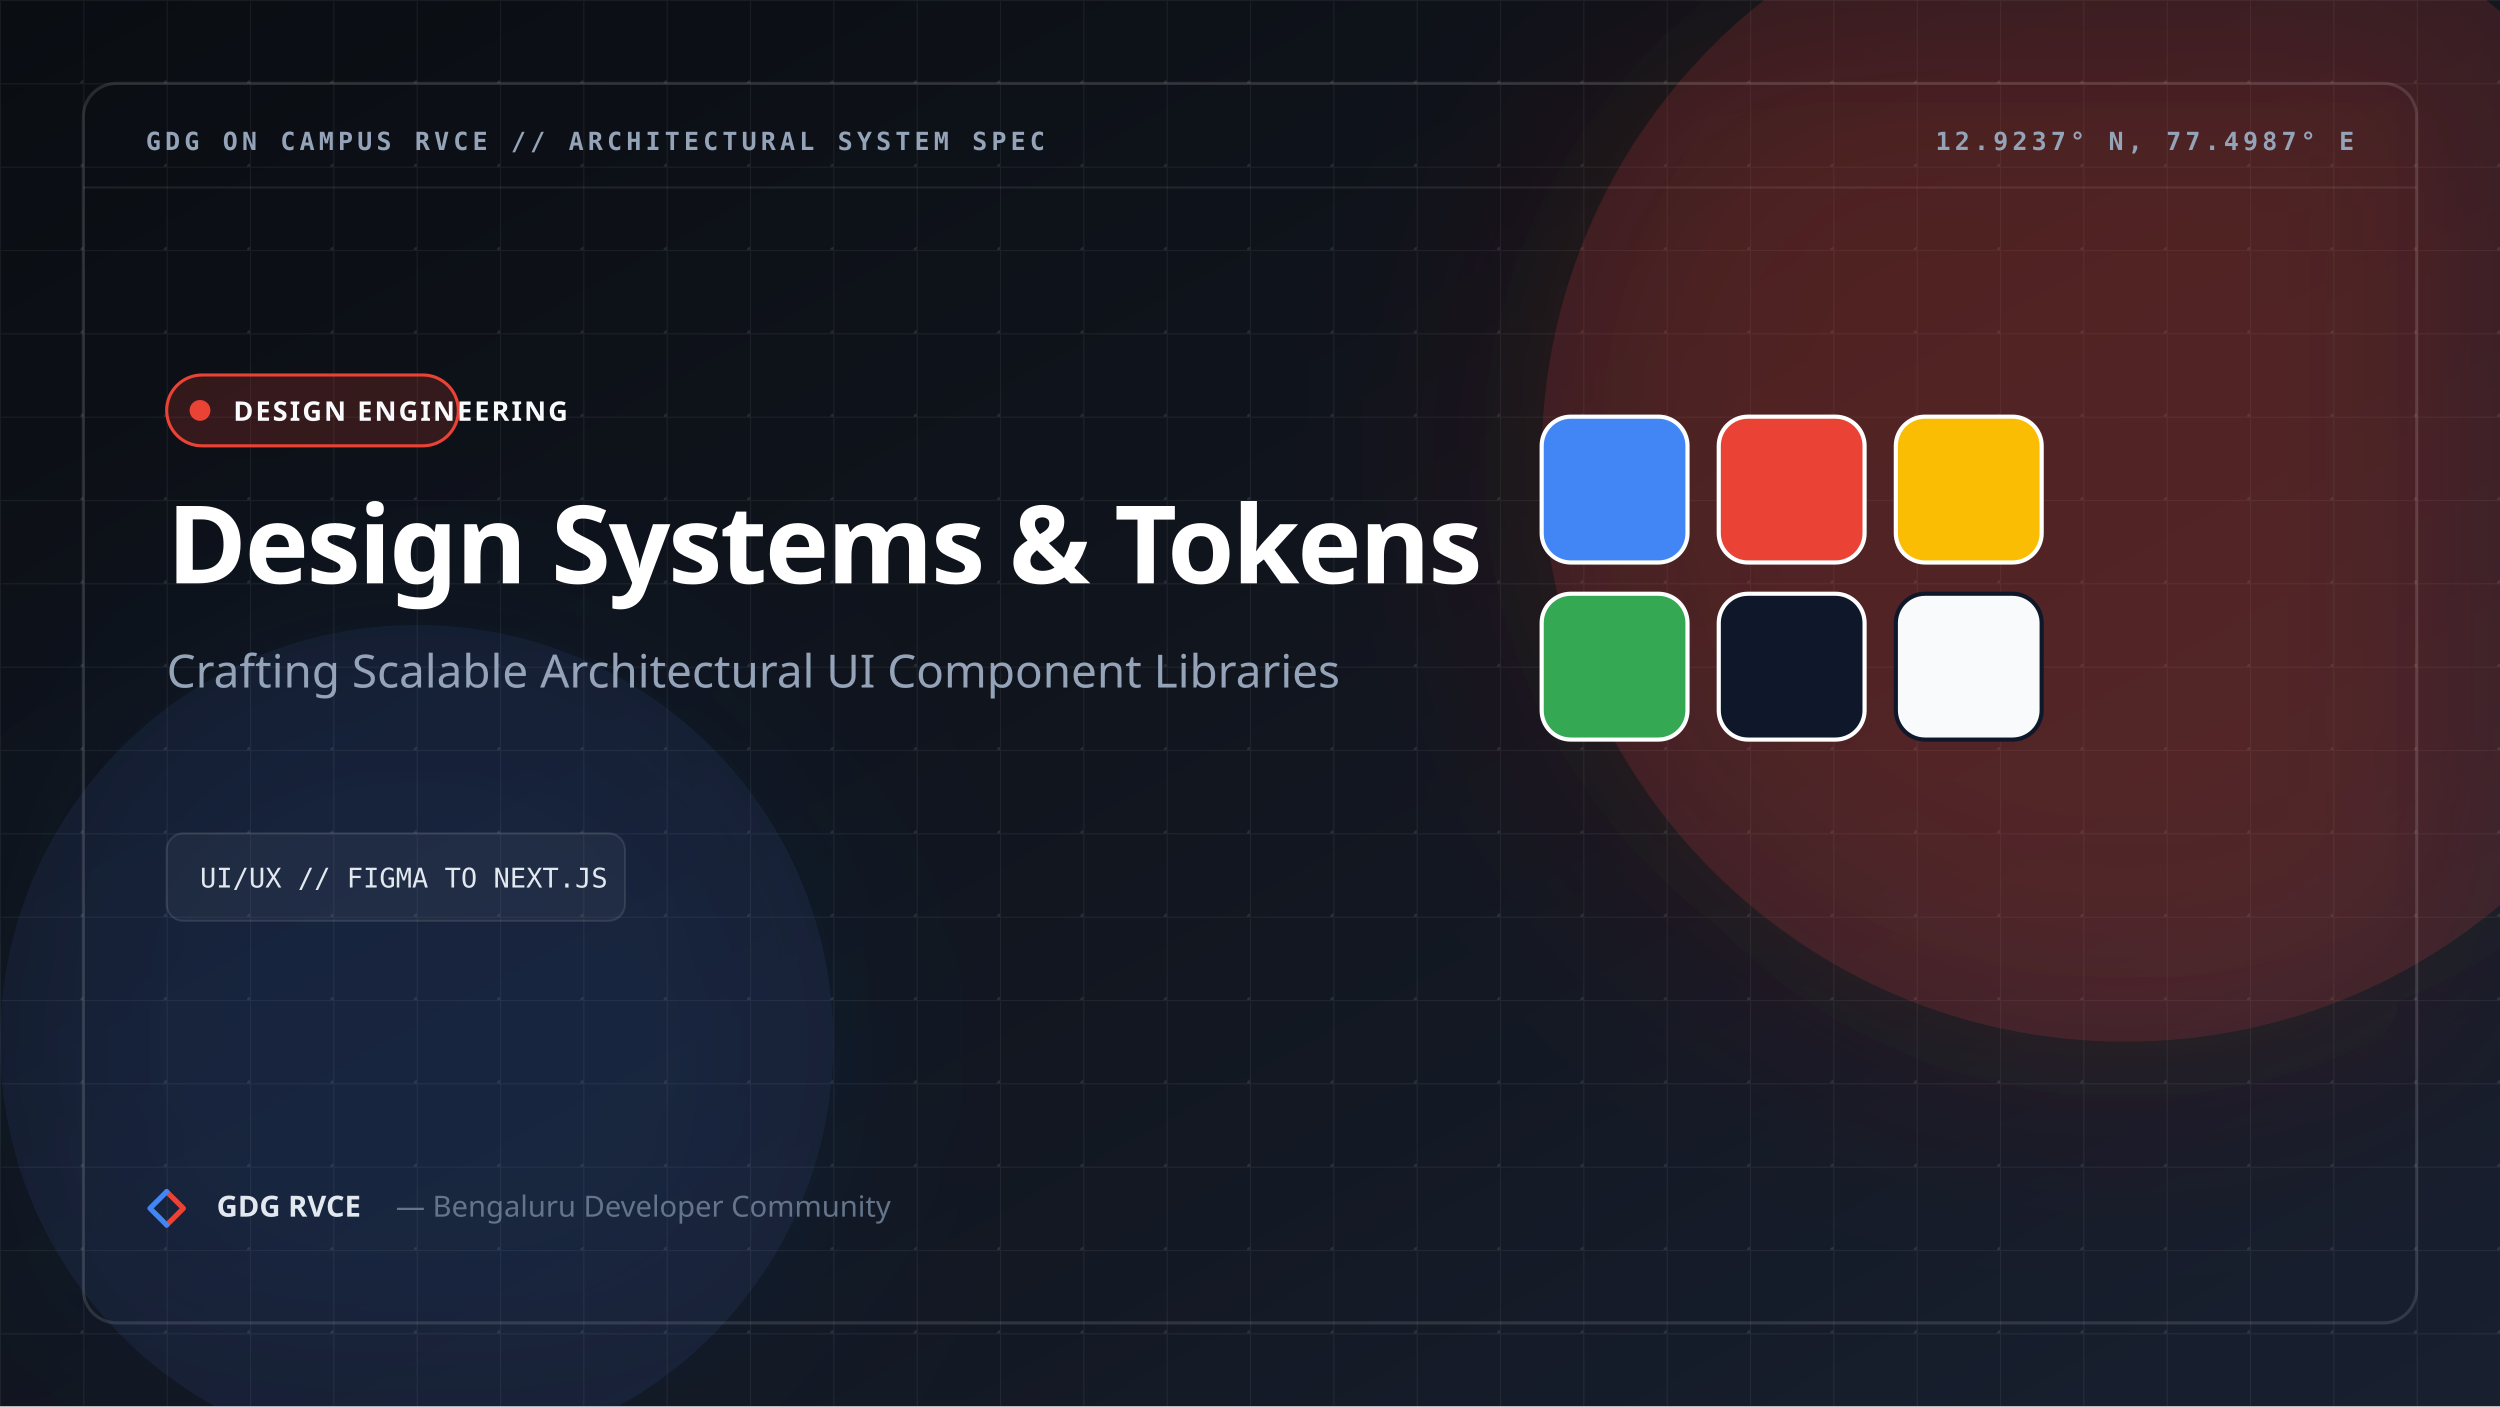
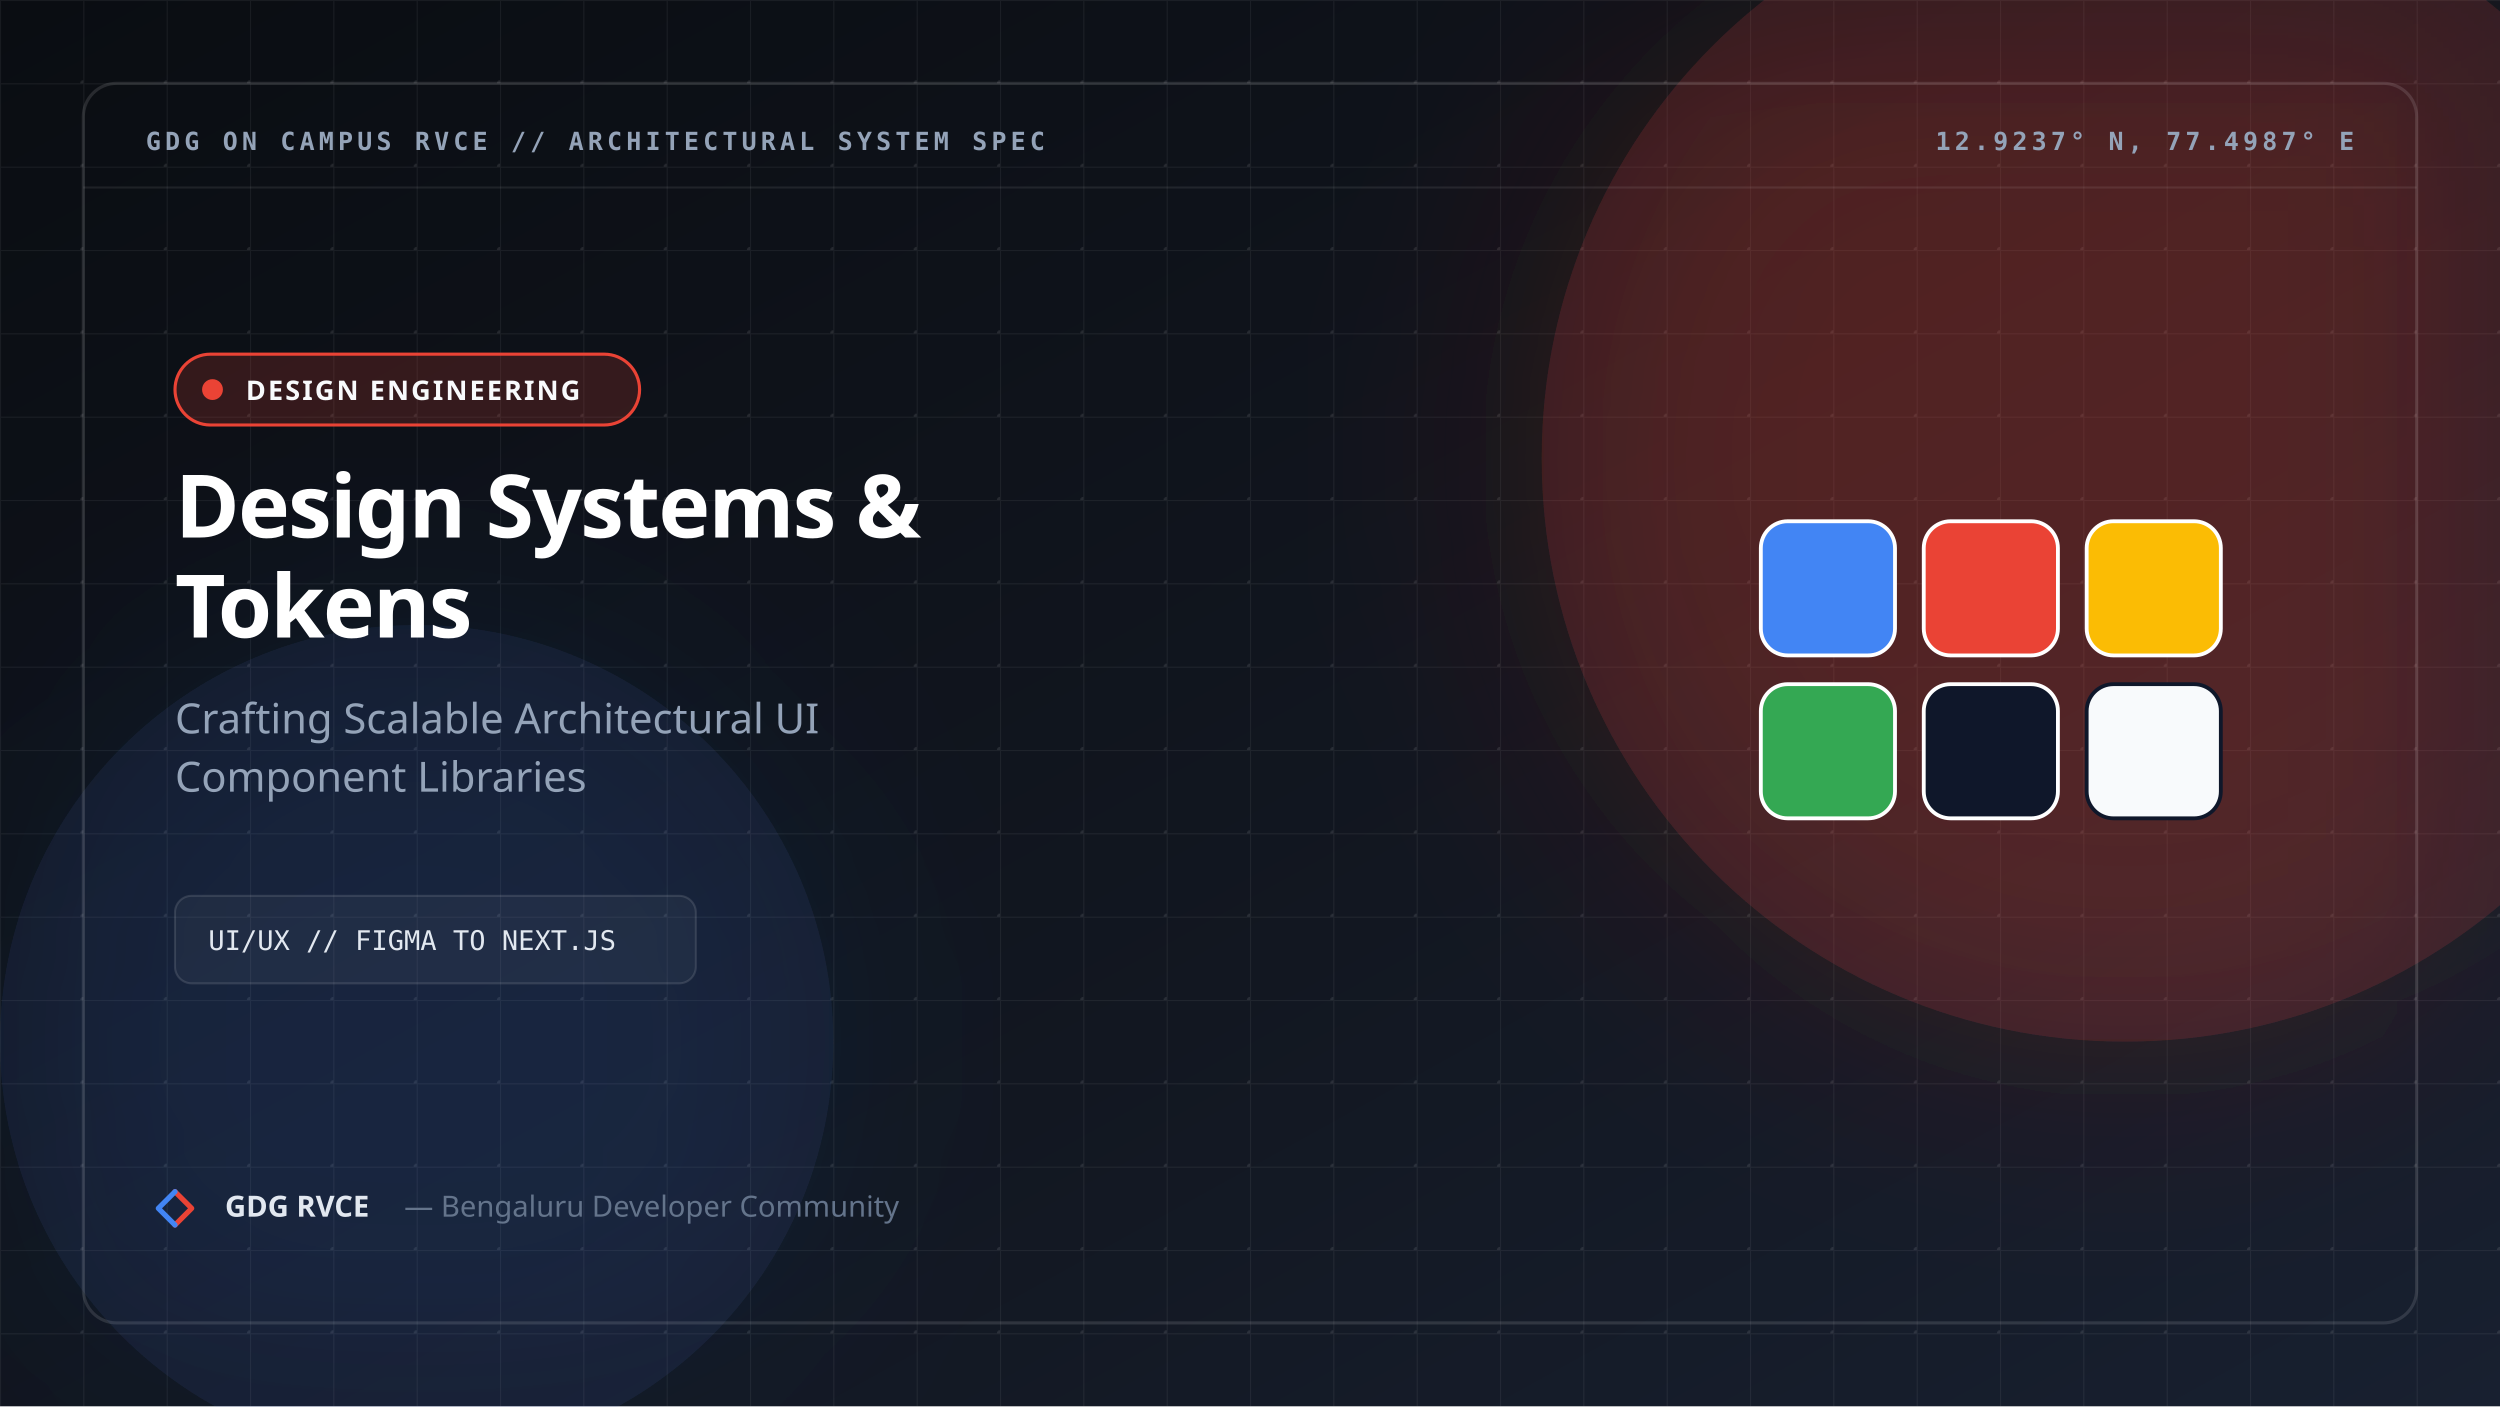
<svg xmlns="http://www.w3.org/2000/svg" viewBox="0 0 1200 675" width="1200px" height="675px" fill="none">
  <defs>
    <linearGradient id="bgGrad" x1="0" y1="0" x2="1" y2="1">
      <stop offset="0%" stop-color="#0A0D12" />
      <stop offset="60%" stop-color="#121721" />
      <stop offset="100%" stop-color="#182030" />
    </linearGradient>
    <linearGradient id="accentGrad" x1="0" y1="0" x2="1" y2="1">
      <stop offset="0%" stop-color="#EA4335" />
      <stop offset="100%" stop-color="#FFFFFF" stop-opacity="0.8" />
    </linearGradient>
    <filter id="softGlow" x="-20%" y="-20%" width="140%" height="140%">
      <feGaussianBlur stdDeviation="60" result="blur" />
      <feComposite in="SourceGraphic" in2="blur" operator="over" />
    </filter>
    <pattern id="gridPattern" width="40" height="40" patternUnits="userSpaceOnUse">
      <path d="M 40 0 L 0 0 0 40" fill="none" stroke="rgba(255,255,255,0.06)" stroke-width="1" />
      <circle cx="40" cy="40" r="1.5" fill="rgba(255,255,255,0.1)" />
    </pattern>
  </defs>
  <rect width="1200" height="675" fill="url(#bgGrad)" />
  <rect width="1200" height="675" fill="url(#gridPattern)" />
  <circle cx="1020" cy="220" r="280" fill="#EA4335" fill-opacity="0.16" filter="url(#softGlow)" />
  <circle cx="200" cy="500" r="200" fill="#4285F4" fill-opacity="0.08" filter="url(#softGlow)" />
  <rect x="40" y="40" width="1120" height="595" rx="16" fill="none" stroke="rgba(255,255,255,0.12)" stroke-width="1.5" />
  <line x1="40" y1="90" x2="1160" y2="90" stroke="rgba(255,255,255,0.08)" stroke-width="1" />
  <text x="70" y="72" font-family="monospace" font-size="12" font-weight="600" fill="#94A3B8" letter-spacing="2">GDG ON CAMPUS RVCE // ARCHITECTURAL SYSTEM SPEC</text>
  <text x="1130" y="72" font-family="monospace" font-size="12" font-weight="600" fill="#94A3B8" text-anchor="end" letter-spacing="2">12.9237° N, 77.4987° E</text>
-   <g transform="translate(80, 180)">
-     <rect x="0" y="0" width="140" height="34" rx="17" fill="#EA4335" fill-opacity="0.18" stroke="#EA4335" stroke-width="1.5" />
-     <circle cx="16" cy="17" r="5" fill="#EA4335" />
-     <text x="32" y="22" font-family="sans-serif" font-size="13" font-weight="bold" fill="#F8FAFC" letter-spacing="1">DESIGN ENGINEERING</text>
-     <text x="0" y="100" font-family="sans-serif" font-size="52" font-weight="800" fill="#FFFFFF" letter-spacing="-1">Design Systems &amp; Tokens</text>
-     <text x="0" y="150" font-family="sans-serif" font-size="22" font-weight="500" fill="#94A3B8">Crafting Scalable Architectural UI Component Libraries</text>
-     <g transform="translate(0, 220)">
-       <rect x="0" y="0" width="220" height="42" rx="8" fill="rgba(255,255,255,0.04)" stroke="rgba(255,255,255,0.1)" stroke-width="1" />
+   <g transform="translate(84, 170)">
+     <rect x="0" y="0" width="223" height="34" rx="17" fill="#EA4335" fill-opacity="0.18" stroke="#EA4335" stroke-width="1.5" />
+     <circle cx="18" cy="17" r="5" fill="#EA4335" />
+     <text x="34" y="22" font-family="sans-serif" font-size="13" font-weight="bold" fill="#F8FAFC" letter-spacing="1">DESIGN ENGINEERING</text>
+     <text x="0" y="88" font-family="sans-serif" font-size="42" font-weight="800" fill="#FFFFFF" letter-spacing="-0.8">
+       <tspan x="0" dy="0">Design Systems &amp;</tspan>
+       <tspan x="0" dy="48">Tokens</tspan>
+     </text>
+     <text x="0" y="182" font-family="sans-serif" font-size="20" font-weight="500" fill="#94A3B8">
+       <tspan x="0" dy="0">Crafting Scalable Architectural UI</tspan>
+       <tspan x="0" dy="28">Component Libraries</tspan>
+     </text>
+     <g transform="translate(0, 260)">
+       <rect x="0" y="0" width="250" height="42" rx="8" fill="rgba(255,255,255,0.04)" stroke="rgba(255,255,255,0.12)" stroke-width="1" />
      <text x="16" y="26" font-family="monospace" font-size="13" fill="#E2E8F0">UI/UX // FIGMA TO NEXT.JS</text>
    </g>
  </g>
-   <g transform="translate(680, 140)">
+   <g transform="translate(790, 195) scale(0.92)">
    <g transform="translate(60, 60)">
      <rect x="0" y="0" width="70" height="70" rx="14" fill="#4285F4" stroke="#FFFFFF" stroke-width="2" />
      <rect x="85" y="0" width="70" height="70" rx="14" fill="#EA4335" stroke="#FFFFFF" stroke-width="2" />
      <rect x="170" y="0" width="70" height="70" rx="14" fill="#FBBC04" stroke="#FFFFFF" stroke-width="2" />
      <rect x="0" y="85" width="70" height="70" rx="14" fill="#34A853" stroke="#FFFFFF" stroke-width="2" />
      <rect x="85" y="85" width="70" height="70" rx="14" fill="#0F172A" stroke="#FFFFFF" stroke-width="2" />
      <rect x="170" y="85" width="70" height="70" rx="14" fill="#F8FAFC" stroke="#0F172A" stroke-width="2" />
    </g>
  </g>
-   <g transform="translate(80, 580)">
+   <g transform="translate(84, 580)">
    <path d="M0 8L8 0L0 -8" stroke="#EA4335" stroke-width="2.5" stroke-linecap="round" stroke-linejoin="round" />
    <path d="M0 -8L-8 0L0 8" stroke="#4285F4" stroke-width="2.5" stroke-linecap="round" stroke-linejoin="round" />
    <text x="24" y="4" font-family="sans-serif" font-size="14" font-weight="700" fill="#E2E8F0">GDG RVCE</text>
    <text x="110" y="4" font-family="sans-serif" font-size="14" fill="#64748B">— Bengaluru Developer Community</text>
  </g>
</svg>
